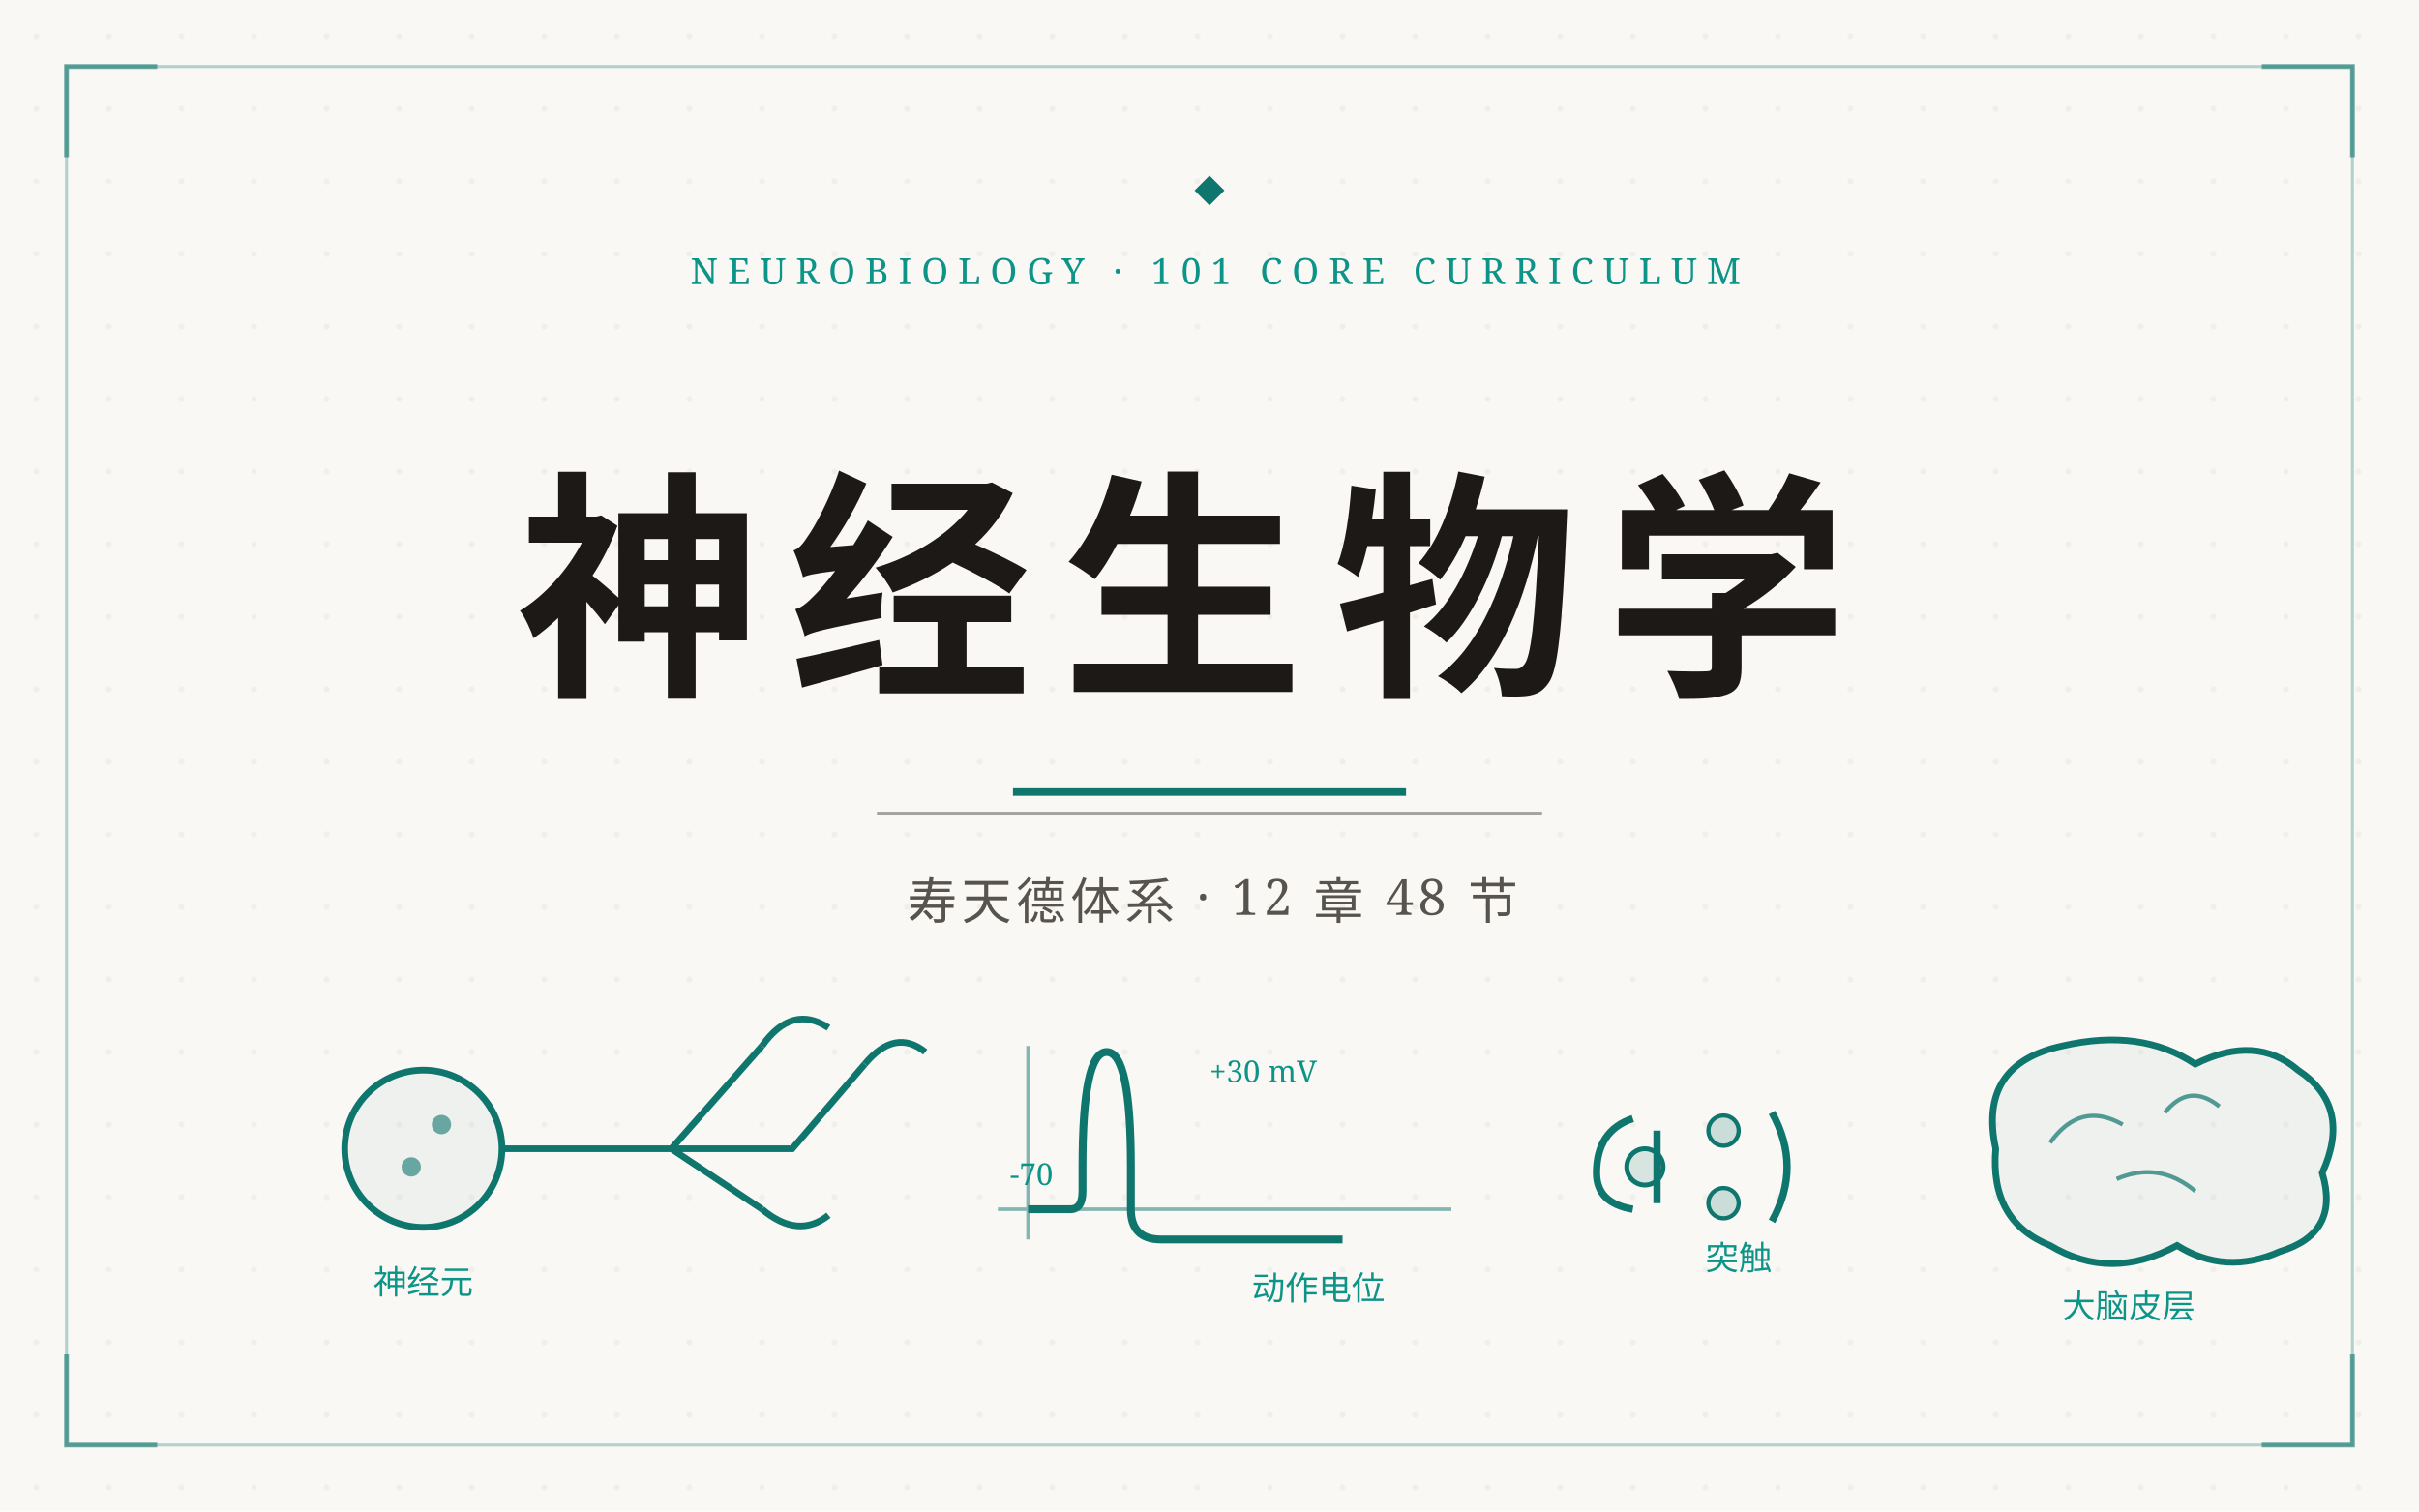
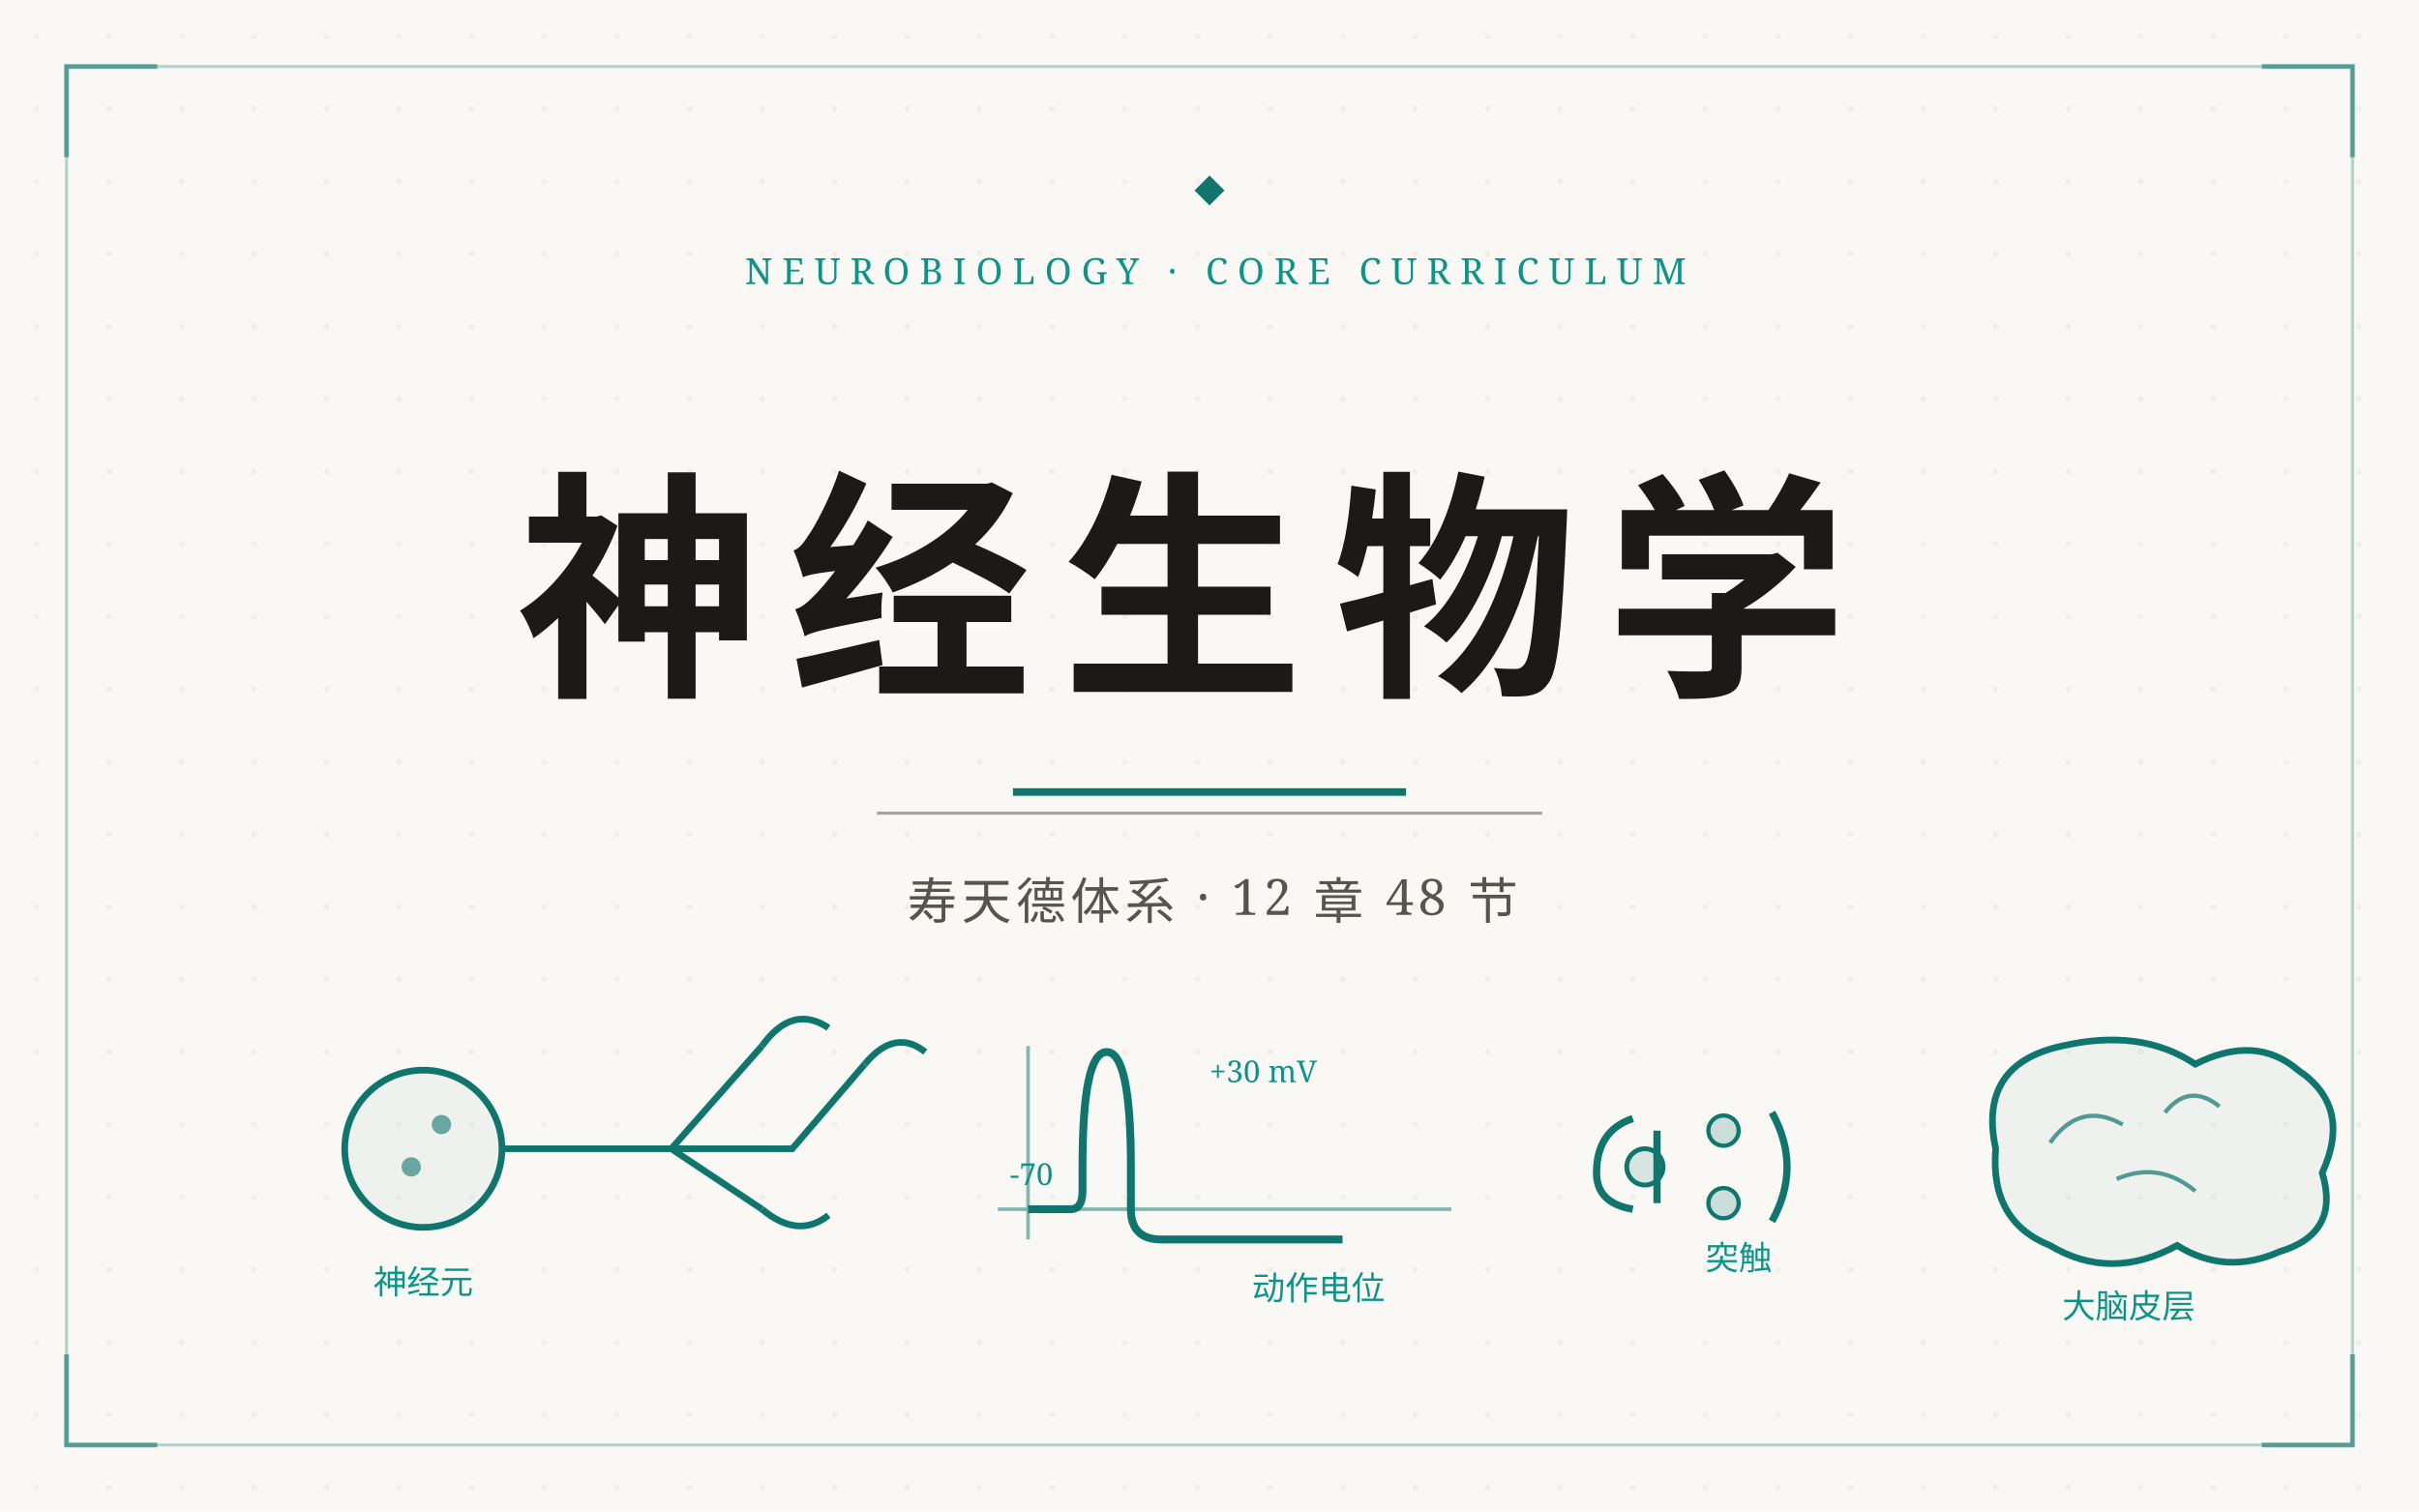
<svg xmlns="http://www.w3.org/2000/svg" width="800" height="500" viewBox="0 0 800 500" font-family="Noto Serif SC, LXGW WenKai, Georgia, serif">
  <defs>
    <pattern id="pgr" width="24" height="24" patternUnits="userSpaceOnUse">
      <circle cx="12" cy="12" r="1" fill="#1c1917" fill-opacity="0.04" />
    </pattern>
  </defs>
  <rect width="800" height="500" fill="#faf8f4" />
  <rect width="800" height="500" fill="url(#pgr)" />
  <rect x="22" y="22" width="756" height="456" fill="none" stroke="#0f766e" stroke-opacity="0.30" stroke-width="1" />
  <path d="M22,52 V22 H52 M748,22 H778 V52 M778,448 V478 H748 M52,478 H22 V448" fill="none" stroke="#0f766e" stroke-opacity="0.6" stroke-width="1.6" />
  <rect x="396.5" y="59.5" width="7" height="7" transform="rotate(45 400 63)" fill="#0f766e" />
-   <text x="402" y="94" text-anchor="middle" font-size="12" letter-spacing="3.2" fill="#0d9488">NEUROBIOLOGY · 101 CORE CURRICULUM</text>
+   <text x="402" y="94" text-anchor="middle" font-size="12" letter-spacing="3.2" fill="#0d9488">NEUROBIOLOGY · CORE CURRICULUM</text>
  <text x="391" y="224" text-anchor="middle" font-size="80" font-weight="700" letter-spacing="10" fill="#1c1917">神经生物学</text>
  <line x1="335" y1="262" x2="465" y2="262" stroke="#0f766e" stroke-width="2.5" />
  <line x1="290" y1="269" x2="510" y2="269" stroke="#1c1917" stroke-opacity="0.38" stroke-width="1" />
  <text x="401" y="304" text-anchor="middle" font-size="16.5" letter-spacing="1.5" fill="#57534e">寿天德体系 · 12 章 48 节</text>
  <g stroke="#0f766e" stroke-width="2.2" fill="none">
    <circle cx="140" cy="380" r="26" fill="#0f766e" fill-opacity="0.05" />
    <path d="M166,380 h56 l30,-34 M222,380 l30,20 M222,380 h40 l24,-28" />
    <path d="M252,346 q10,-14 22,-6 M252,400 q12,10 22,2 M286,352 q10,-12 20,-4" />
  </g>
  <circle cx="146" cy="372" r="3.2" fill="#0f766e" fill-opacity="0.6" />
  <circle cx="136" cy="386" r="3.2" fill="#0f766e" fill-opacity="0.6" />
  <text x="140" y="428" text-anchor="middle" font-size="11" fill="#0d9488">神经元</text>
  <g transform="translate(330,340)">
    <path d="M0,60 h150 M10,70 v-64" stroke="#0f766e" stroke-width="1.2" stroke-opacity="0.5" fill="none" />
    <path d="M10,60 h14 q4,0 4,-6 v-8 q0,-38 8,-38 q8,0 8,38 v14 q0,10 10,10 h60" fill="none" stroke="#0f766e" stroke-width="2.6" />
    <text x="70" y="18" font-size="10" fill="#0d9488">+30 mV</text>
    <text x="4" y="52" font-size="10" fill="#0d9488">-70</text>
    <text x="84" y="90" font-size="11" fill="#0d9488">动作电位</text>
  </g>
  <g transform="translate(540,360)">
    <path d="M0,10 q-12,4 -12,18 q0,10 12,12" fill="none" stroke="#0f766e" stroke-width="2.4" />
    <path d="M8,14 v24" stroke="#0f766e" stroke-width="2.4" />
    <circle cx="4" cy="26" r="6" fill="#0f766e" fill-opacity="0.15" stroke="#0f766e" stroke-width="1.6" />
    <circle cx="30" cy="14" r="5" fill="#0f766e" fill-opacity="0.2" stroke="#0f766e" stroke-width="1.4" />
    <circle cx="30" cy="38" r="5" fill="#0f766e" fill-opacity="0.2" stroke="#0f766e" stroke-width="1.4" />
    <path d="M46,8 q10,18 0,36" fill="none" stroke="#0f766e" stroke-width="2.4" />
    <text x="24" y="60" font-size="11" fill="#0d9488">突触</text>
  </g>
  <g transform="translate(660,340)">
    <path d="M0,40 q-6,-28 22,-34 q26,-6 44,6 q20,-10 34,2 q18,12 8,34 q6,20 -14,26 q-18,8 -34,-2 q-22,12 -42,0 q-20,-8 -18,-32 z" fill="#0f766e" fill-opacity="0.05" stroke="#0f766e" stroke-width="2.2" />
    <path d="M18,38 q10,-14 24,-6 M40,50 q14,-6 26,4 M56,28 q8,-10 18,-2" fill="none" stroke="#0f766e" stroke-width="1.4" stroke-opacity="0.7" />
    <text x="44" y="96" font-size="11" fill="#0d9488" text-anchor="middle">大脑皮层</text>
  </g>
</svg>
